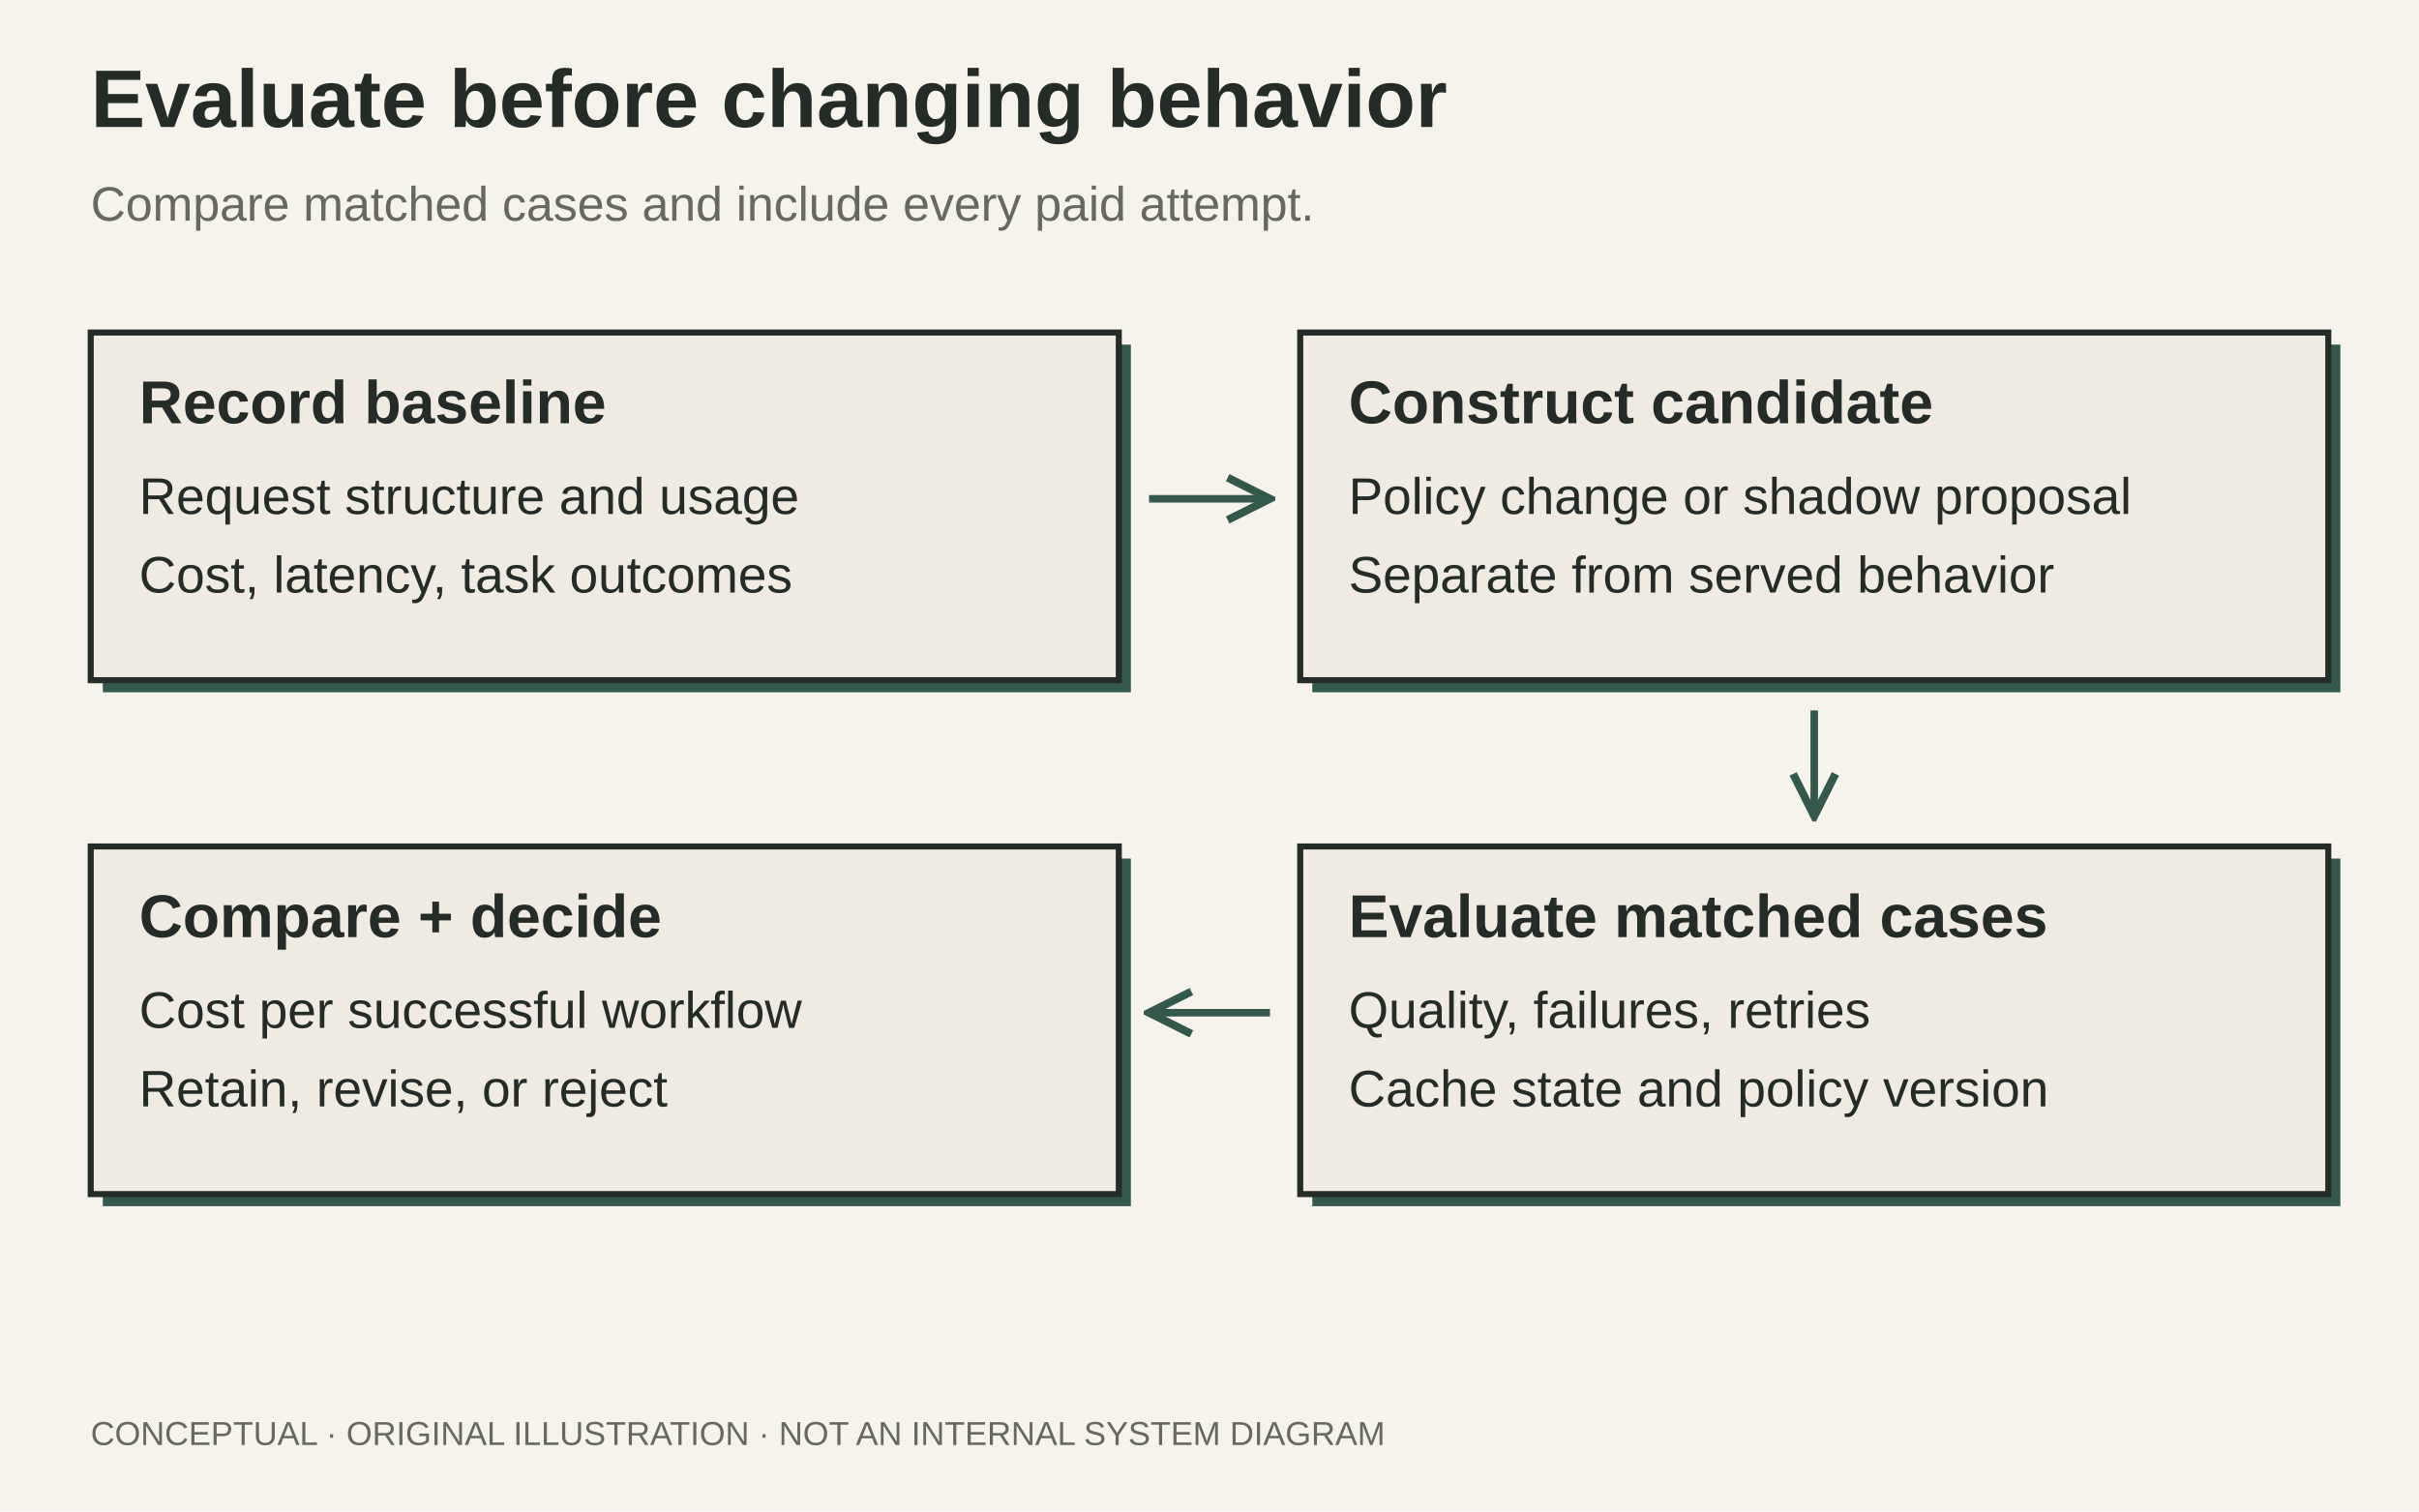
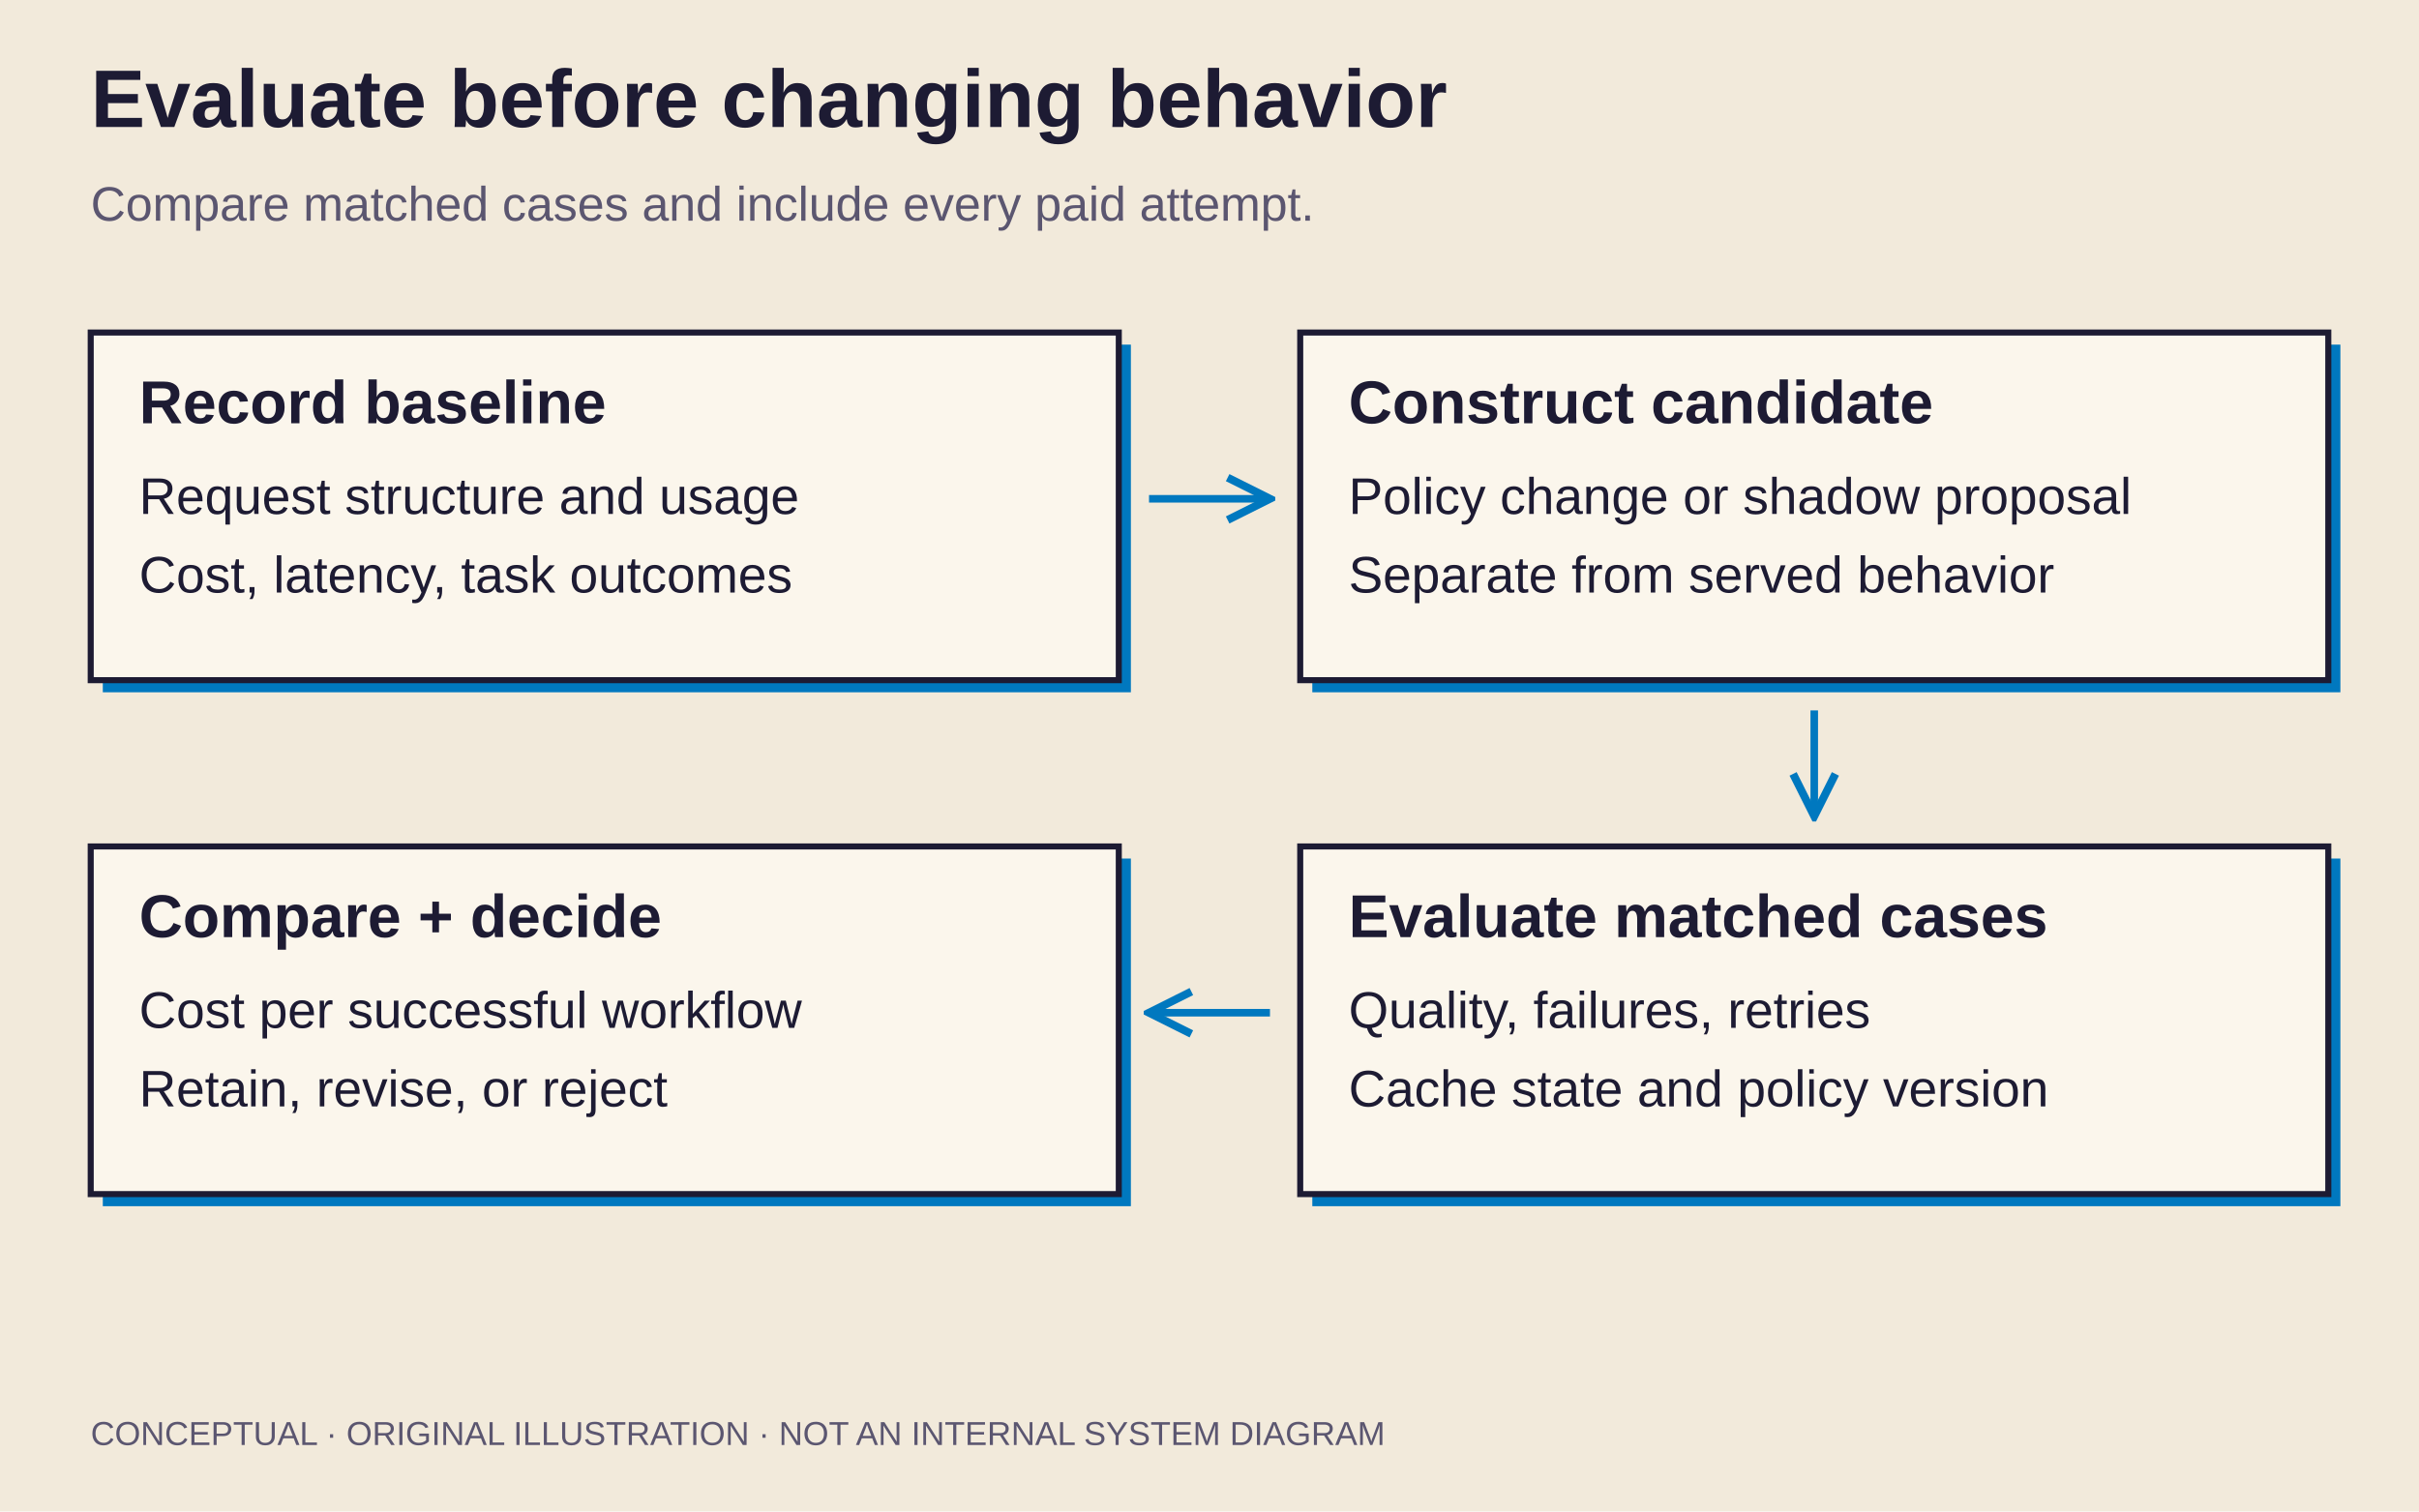
<svg xmlns="http://www.w3.org/2000/svg" width="800" height="500" viewBox="0 0 800 500" role="img" aria-labelledby="title desc">
  <defs>
    <marker id="arrow" viewBox="0 0 10 10" refX="9" refY="5" markerWidth="7" markerHeight="7" orient="auto-start-reverse">
-       <path d="M1 1 L9 5 L1 9" fill="none" stroke="#34594c" stroke-width="1.5" />
+       <path d="M1 1 L9 5 L1 9" fill="none" stroke="#0078bf" stroke-width="1.5" />
    </marker>
  </defs>
-   <rect width="800" height="500" fill="#f6f3ec" />
+   <rect width="800" height="500" fill="#f2eadb" />
  <g font-family="Arial, Helvetica, sans-serif">
-     <text x="30" y="42" font-size="27" fill="#252b27" font-weight="700">
+     <text x="30" y="42" font-size="27" fill="#1d1b33" font-weight="700">
      <tspan x="30" dy="0">Evaluate before changing behavior</tspan>
    </text>
-     <text x="30" y="73" font-size="16" fill="#66695f" font-weight="400">
+     <text x="30" y="73" font-size="16" fill="#5b5670" font-weight="400">
      <tspan x="30" dy="0">Compare matched cases and include every paid attempt.</tspan>
    </text>
-     <rect x="34" y="114" width="340" height="115" fill="#34594c" />
-     <rect x="30" y="110" width="340" height="115" fill="#efebe2" stroke="#252b27" stroke-width="2" />
-     <text x="46" y="140" font-size="20" fill="#252b27" font-weight="700">
+     <rect x="34" y="114" width="340" height="115" fill="#0078bf" />
+     <rect x="30" y="110" width="340" height="115" fill="#fbf6ec" stroke="#1d1b33" stroke-width="2" />
+     <text x="46" y="140" font-size="20" fill="#1d1b33" font-weight="700">
      <tspan x="46" dy="0">Record baseline</tspan>
    </text>
-     <text x="46" y="170" font-size="17" fill="#252b27" font-weight="400">
+     <text x="46" y="170" font-size="17" fill="#1d1b33" font-weight="400">
      <tspan x="46" dy="0">Request structure and usage</tspan>
      <tspan x="46" dy="26">Cost, latency, task outcomes</tspan>
    </text>
-     <path d="M380,165 L420,165" fill="none" stroke="#34594c" stroke-width="2.5" marker-end="url(#arrow)" />
-     <rect x="434" y="114" width="340" height="115" fill="#34594c" />
-     <rect x="430" y="110" width="340" height="115" fill="#efebe2" stroke="#252b27" stroke-width="2" />
-     <text x="446" y="140" font-size="20" fill="#252b27" font-weight="700">
+     <path d="M380,165 L420,165" fill="none" stroke="#0078bf" stroke-width="2.5" marker-end="url(#arrow)" />
+     <rect x="434" y="114" width="340" height="115" fill="#0078bf" />
+     <rect x="430" y="110" width="340" height="115" fill="#fbf6ec" stroke="#1d1b33" stroke-width="2" />
+     <text x="446" y="140" font-size="20" fill="#1d1b33" font-weight="700">
      <tspan x="446" dy="0">Construct candidate</tspan>
    </text>
-     <text x="446" y="170" font-size="17" fill="#252b27" font-weight="400">
+     <text x="446" y="170" font-size="17" fill="#1d1b33" font-weight="400">
      <tspan x="446" dy="0">Policy change or shadow proposal</tspan>
      <tspan x="446" dy="26">Separate from served behavior</tspan>
    </text>
-     <path d="M600,235 L600,270" fill="none" stroke="#34594c" stroke-width="2.5" marker-end="url(#arrow)" />
-     <rect x="434" y="284" width="340" height="115" fill="#34594c" />
-     <rect x="430" y="280" width="340" height="115" fill="#efebe2" stroke="#252b27" stroke-width="2" />
-     <text x="446" y="310" font-size="20" fill="#252b27" font-weight="700">
+     <path d="M600,235 L600,270" fill="none" stroke="#0078bf" stroke-width="2.5" marker-end="url(#arrow)" />
+     <rect x="434" y="284" width="340" height="115" fill="#0078bf" />
+     <rect x="430" y="280" width="340" height="115" fill="#fbf6ec" stroke="#1d1b33" stroke-width="2" />
+     <text x="446" y="310" font-size="20" fill="#1d1b33" font-weight="700">
      <tspan x="446" dy="0">Evaluate matched cases</tspan>
    </text>
-     <text x="446" y="340" font-size="17" fill="#252b27" font-weight="400">
+     <text x="446" y="340" font-size="17" fill="#1d1b33" font-weight="400">
      <tspan x="446" dy="0">Quality, failures, retries</tspan>
      <tspan x="446" dy="26">Cache state and policy version</tspan>
    </text>
-     <path d="M420,335 L380,335" fill="none" stroke="#34594c" stroke-width="2.5" marker-end="url(#arrow)" />
-     <rect x="34" y="284" width="340" height="115" fill="#34594c" />
-     <rect x="30" y="280" width="340" height="115" fill="#efebe2" stroke="#252b27" stroke-width="2" />
-     <text x="46" y="310" font-size="20" fill="#252b27" font-weight="700">
+     <path d="M420,335 L380,335" fill="none" stroke="#0078bf" stroke-width="2.5" marker-end="url(#arrow)" />
+     <rect x="34" y="284" width="340" height="115" fill="#0078bf" />
+     <rect x="30" y="280" width="340" height="115" fill="#fbf6ec" stroke="#1d1b33" stroke-width="2" />
+     <text x="46" y="310" font-size="20" fill="#1d1b33" font-weight="700">
      <tspan x="46" dy="0">Compare + decide</tspan>
    </text>
-     <text x="46" y="340" font-size="17" fill="#252b27" font-weight="400">
+     <text x="46" y="340" font-size="17" fill="#1d1b33" font-weight="400">
      <tspan x="46" dy="0">Cost per successful workflow</tspan>
      <tspan x="46" dy="26">Retain, revise, or reject</tspan>
    </text>
-     <text x="30" y="478" font-size="11" fill="#66695f" font-weight="400">
+     <text x="30" y="478" font-size="11" fill="#5b5670" font-weight="400">
      <tspan x="30" dy="0">CONCEPTUAL · ORIGINAL ILLUSTRATION · NOT AN INTERNAL SYSTEM DIAGRAM</tspan>
    </text>
  </g>
</svg>
